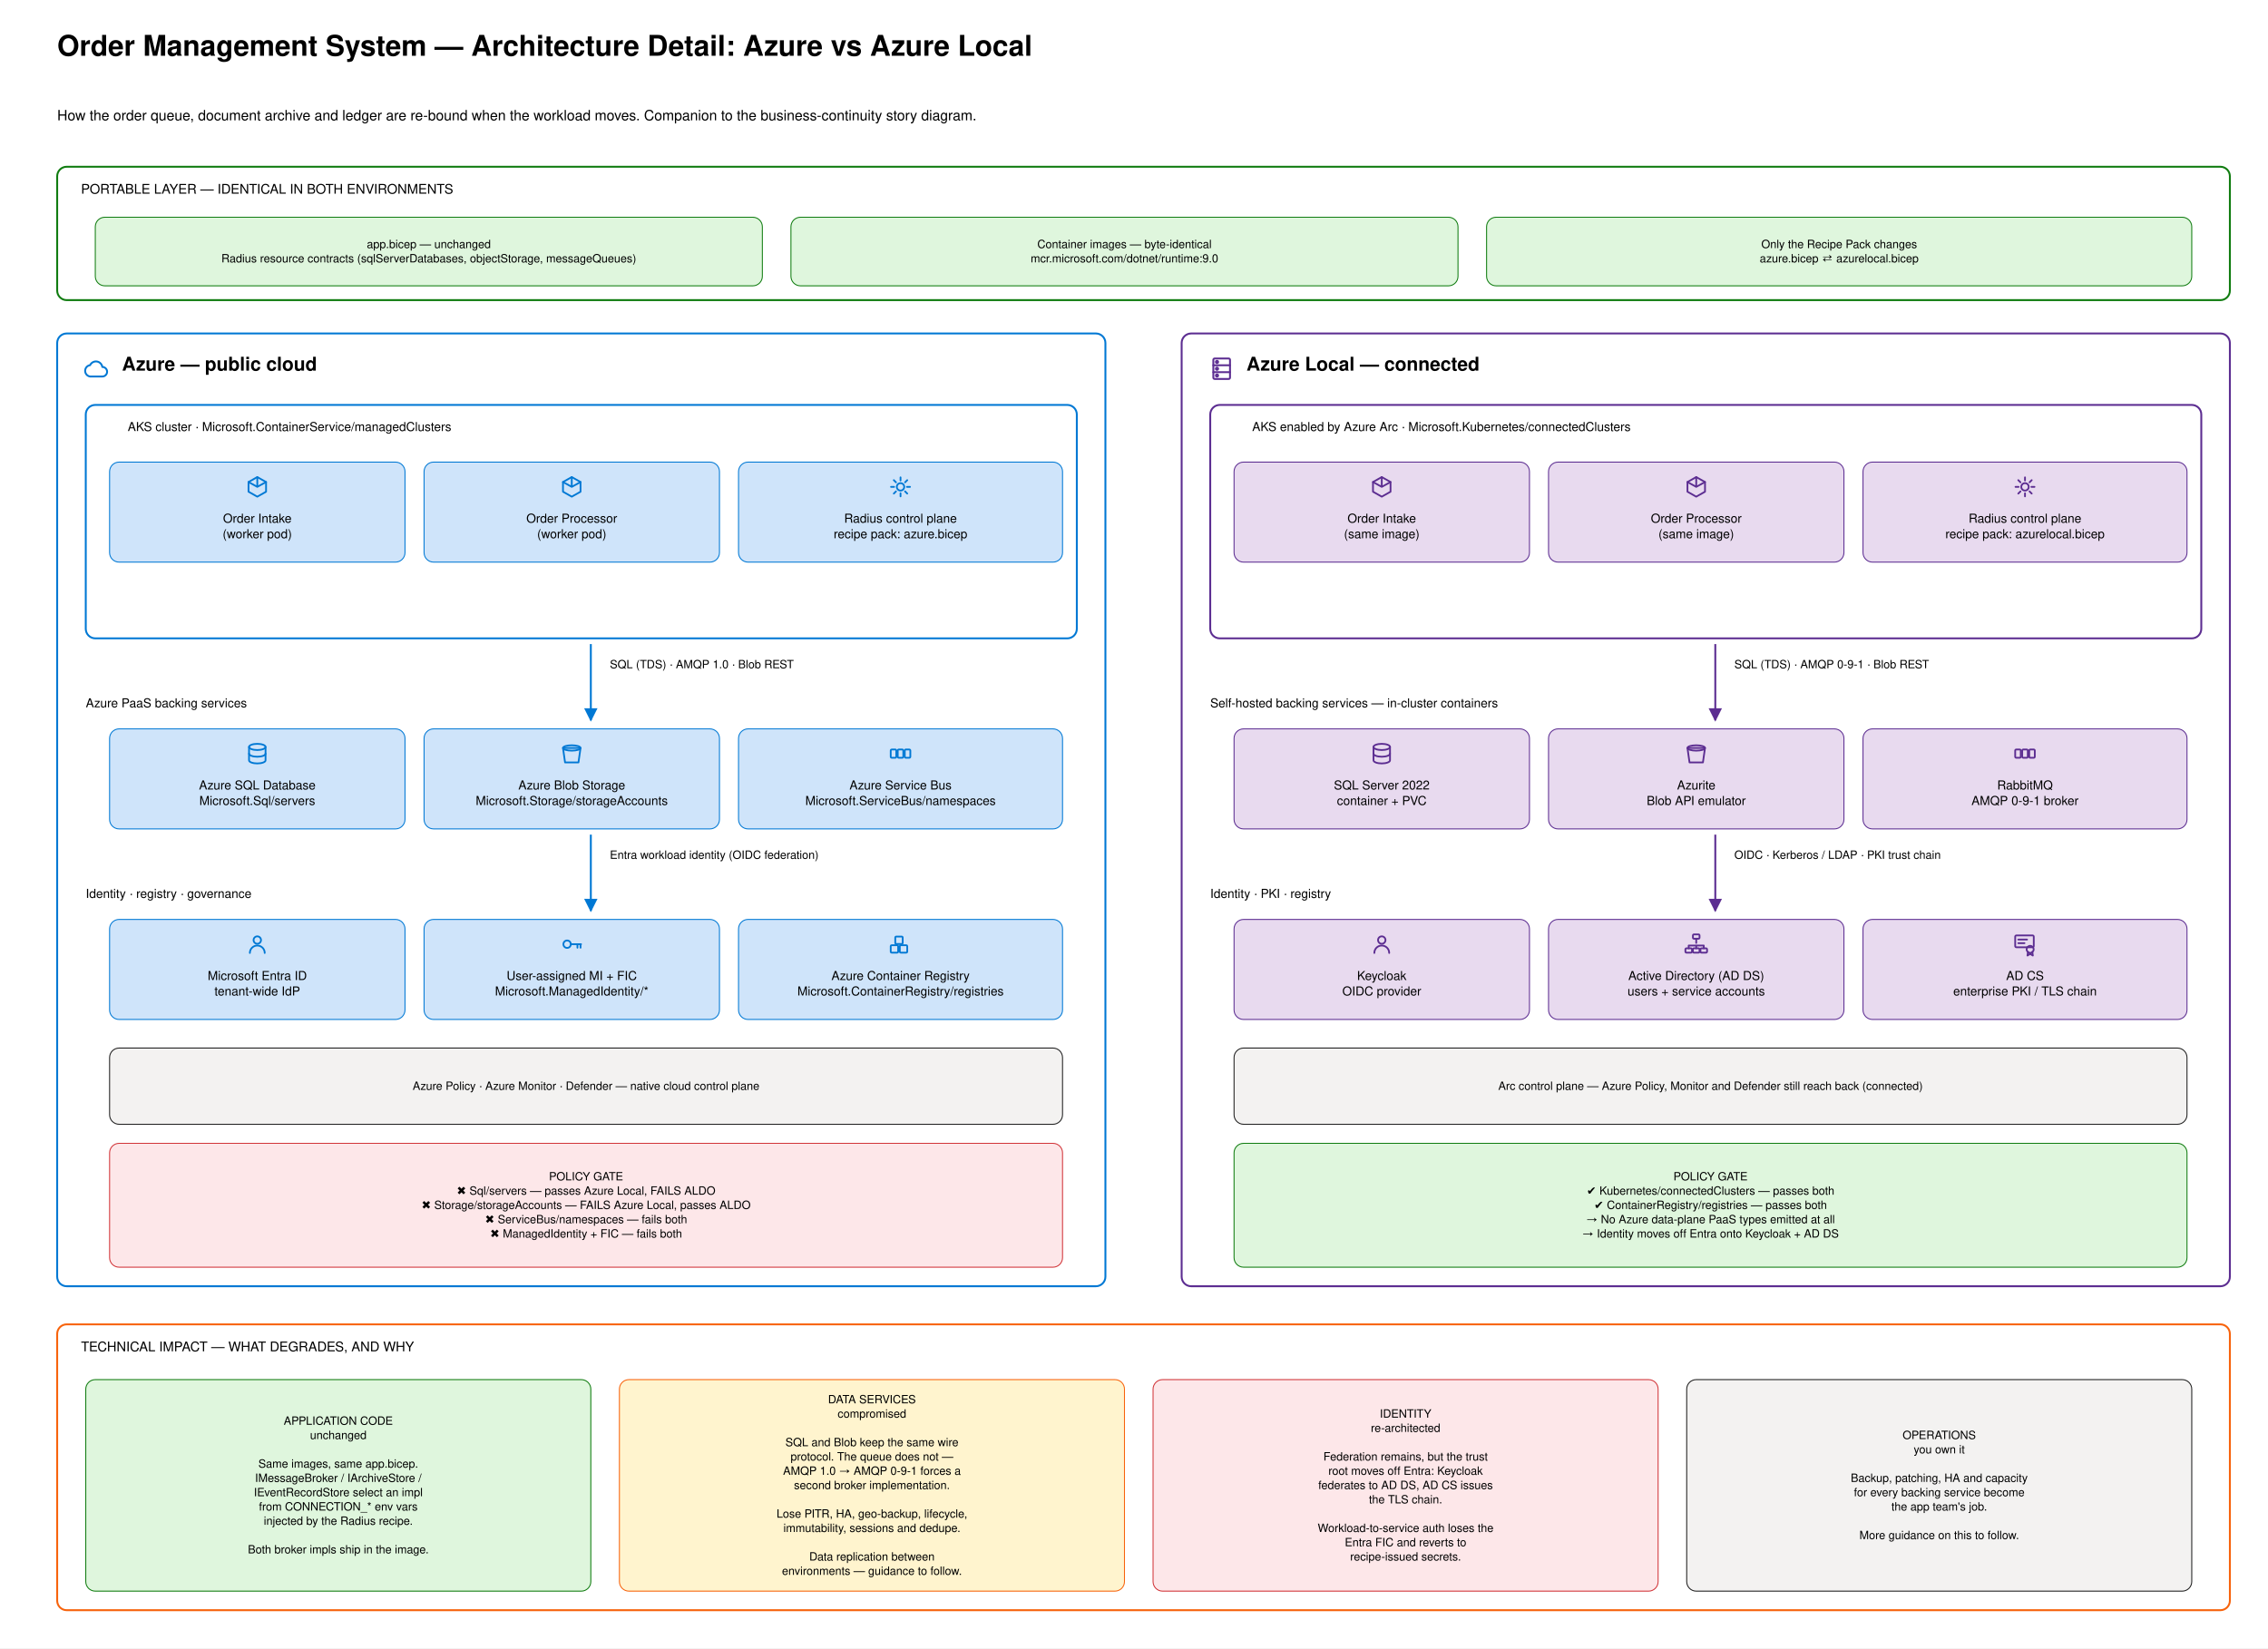
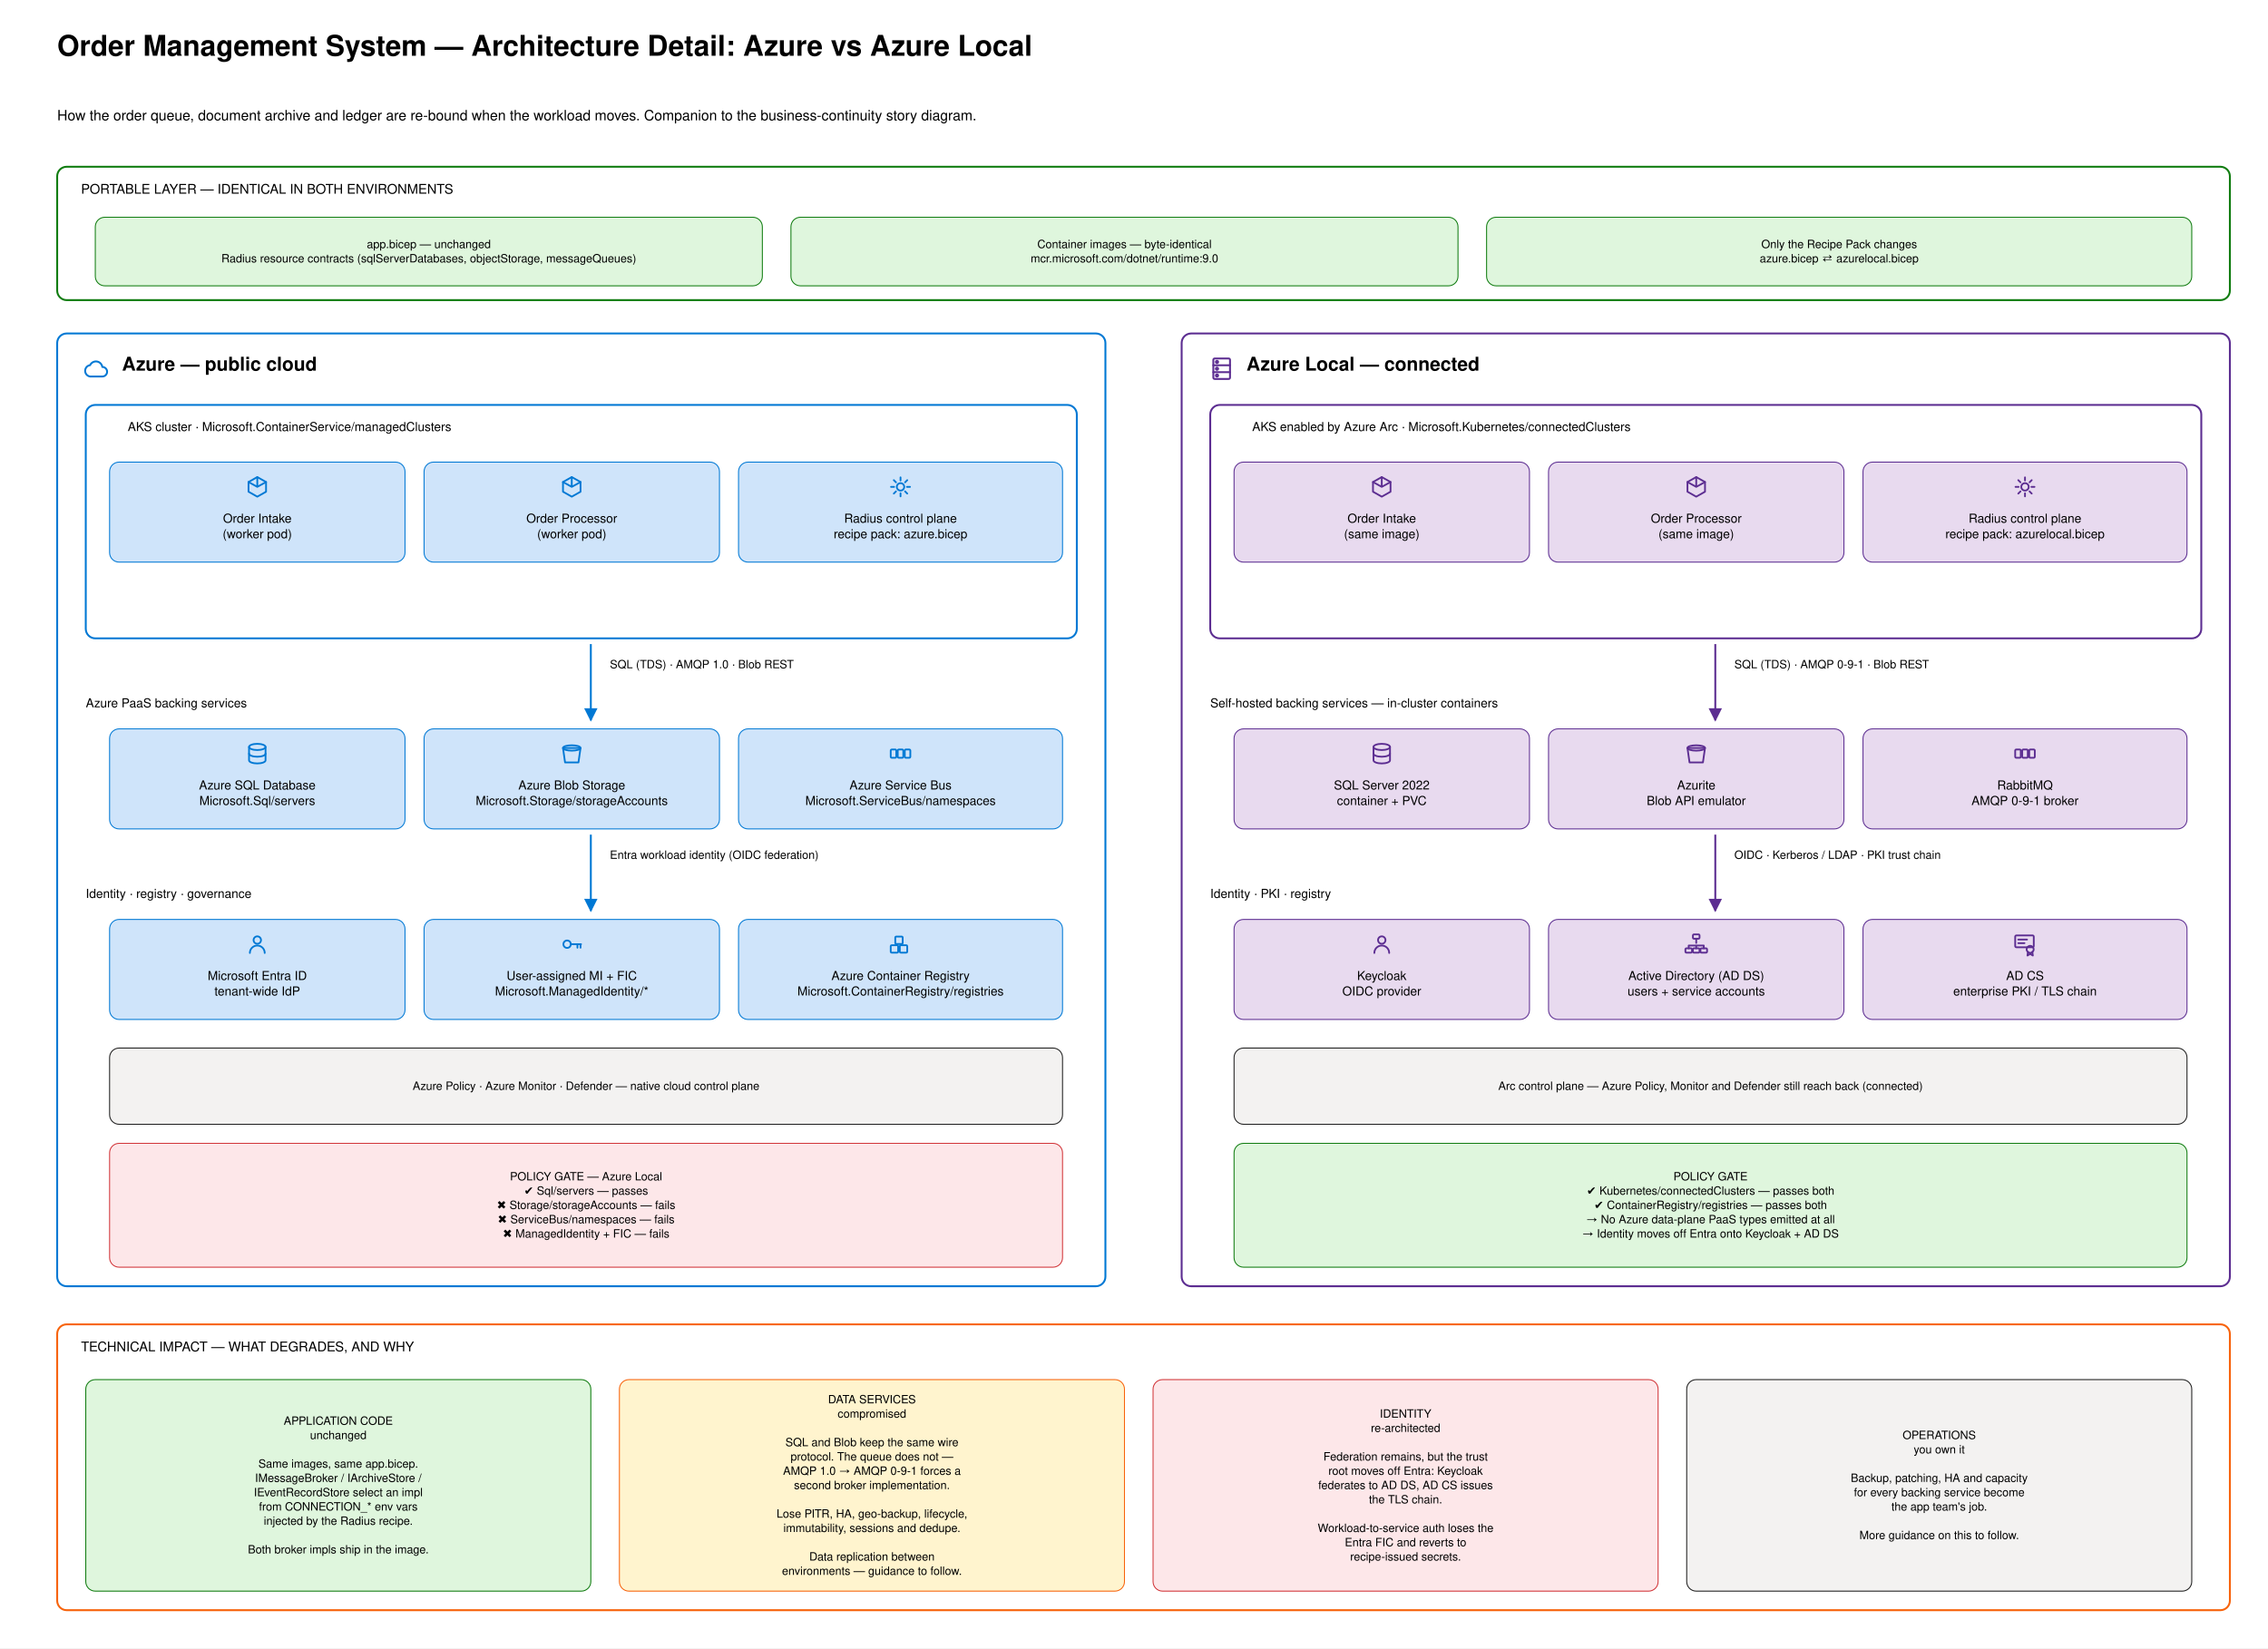
<svg xmlns="http://www.w3.org/2000/svg" width="2380" height="1730" viewBox="0 0 2380 1730" font-family="Segoe UI, Helvetica, Arial, sans-serif">
  <defs>
    <marker id="ah" viewBox="0 0 10 10" refX="9" refY="5" markerWidth="7" markerHeight="7" orient="auto-start-reverse">
      <path d="M 0 0 L 10 5 L 0 10 z" fill="context-stroke" />
    </marker>
  </defs>
  <rect width="2380" height="1730" fill="#ffffff" />
  <rect x="60" y="175" width="2280" height="140" rx="10" ry="10" fill="none" stroke="#107C10" stroke-width="2" />
  <rect x="100" y="228" width="700" height="72" rx="10" ry="10" fill="#DFF6DD" stroke="#107C10" stroke-width="1" />
  <rect x="830" y="228" width="700" height="72" rx="10" ry="10" fill="#DFF6DD" stroke="#107C10" stroke-width="1" />
  <rect x="1560" y="228" width="740" height="72" rx="10" ry="10" fill="#DFF6DD" stroke="#107C10" stroke-width="1" />
  <rect x="60" y="350" width="1100" height="1000" rx="10" ry="10" fill="none" stroke="#0078D4" stroke-width="2" />
  <rect x="1240" y="350" width="1100" height="1000" rx="10" ry="10" fill="none" stroke="#5C2D91" stroke-width="2" />
  <rect x="90" y="425" width="1040" height="245" rx="10" ry="10" fill="none" stroke="#0078D4" stroke-width="2" />
  <rect x="115" y="485" width="310" height="105" rx="10" ry="10" fill="#CFE4FA" stroke="#0078D4" stroke-width="1" />
  <g transform="translate(257.0 498.0) scale(1.083)" fill="none" stroke="#0078D4" stroke-width="1.7" stroke-linecap="round" stroke-linejoin="round">
    <path d="M12 2.5 l8.5 4.8 v9.4 L12 21.5 L3.5 16.7 V7.3 z" />
    <path d="M12 2.5 V12 M12 12 l8.5-4.7 M12 12 L3.5 7.3" />
  </g>
  <rect x="445" y="485" width="310" height="105" rx="10" ry="10" fill="#CFE4FA" stroke="#0078D4" stroke-width="1" />
  <g transform="translate(587.0 498.0) scale(1.083)" fill="none" stroke="#0078D4" stroke-width="1.7" stroke-linecap="round" stroke-linejoin="round">
    <path d="M12 2.5 l8.5 4.8 v9.4 L12 21.5 L3.5 16.7 V7.3 z" />
    <path d="M12 2.5 V12 M12 12 l8.5-4.7 M12 12 L3.5 7.3" />
  </g>
  <rect x="775" y="485" width="340" height="105" rx="10" ry="10" fill="#CFE4FA" stroke="#0078D4" stroke-width="1" />
  <g transform="translate(932.0 498.0) scale(1.083)" fill="none" stroke="#0078D4" stroke-width="1.7" stroke-linecap="round" stroke-linejoin="round">
    <circle cx="12" cy="12" r="3.6" />
    <line x1="18.2" y1="12.0" x2="21.2" y2="12.0" />
    <line x1="16.4" y1="16.4" x2="18.5" y2="18.5" />
    <line x1="12.0" y1="18.2" x2="12.0" y2="21.2" />
    <line x1="7.6" y1="16.4" x2="5.5" y2="18.5" />
    <line x1="5.8" y1="12.0" x2="2.8" y2="12.0" />
    <line x1="7.6" y1="7.6" x2="5.5" y2="5.5" />
    <line x1="12.0" y1="5.8" x2="12.0" y2="2.8" />
    <line x1="16.4" y1="7.6" x2="18.5" y2="5.5" />
  </g>
  <rect x="115" y="765" width="310" height="105" rx="10" ry="10" fill="#CFE4FA" stroke="#0078D4" stroke-width="1" />
  <g transform="translate(257.0 778.0) scale(1.083)" fill="none" stroke="#0078D4" stroke-width="1.7" stroke-linecap="round" stroke-linejoin="round">
    <ellipse cx="12" cy="5.5" rx="8" ry="3" />
    <path d="M4 5.5 v13 a8 3 0 0 0 16 0 V5.5" />
    <path d="M4 12 a8 3 0 0 0 16 0" />
  </g>
  <rect x="445" y="765" width="310" height="105" rx="10" ry="10" fill="#CFE4FA" stroke="#0078D4" stroke-width="1" />
  <g transform="translate(587.0 778.0) scale(1.083)" fill="none" stroke="#0078D4" stroke-width="1.7" stroke-linecap="round" stroke-linejoin="round">
    <path d="M3.5 6.5 h17 l-2 14 h-13 z" />
    <ellipse cx="12" cy="6.5" rx="8.5" ry="2.6" />
  </g>
  <rect x="775" y="765" width="340" height="105" rx="10" ry="10" fill="#CFE4FA" stroke="#0078D4" stroke-width="1" />
  <g transform="translate(932.0 778.0) scale(1.083)" fill="none" stroke="#0078D4" stroke-width="1.7" stroke-linecap="round" stroke-linejoin="round">
    <rect x="2.5" y="8" width="5.4" height="8" rx="1" />
    <rect x="9.3" y="8" width="5.4" height="8" rx="1" />
    <rect x="16.1" y="8" width="5.4" height="8" rx="1" />
  </g>
  <rect x="115" y="965" width="310" height="105" rx="10" ry="10" fill="#CFE4FA" stroke="#0078D4" stroke-width="1" />
  <g transform="translate(257.0 978.0) scale(1.083)" fill="none" stroke="#0078D4" stroke-width="1.7" stroke-linecap="round" stroke-linejoin="round">
    <circle cx="12" cy="8" r="3.6" />
    <path d="M4.8 20.5 a7.2 7.2 0 0 1 14.4 0" />
  </g>
  <rect x="445" y="965" width="310" height="105" rx="10" ry="10" fill="#CFE4FA" stroke="#0078D4" stroke-width="1" />
  <g transform="translate(587.0 978.0) scale(1.083)" fill="none" stroke="#0078D4" stroke-width="1.7" stroke-linecap="round" stroke-linejoin="round">
    <circle cx="7.5" cy="12" r="3.6" />
    <path d="M11.1 12 H21 M17.5 12 v3.4 M20.5 12 v3.4" />
  </g>
  <rect x="775" y="965" width="340" height="105" rx="10" ry="10" fill="#CFE4FA" stroke="#0078D4" stroke-width="1" />
  <g transform="translate(932.0 978.0) scale(1.083)" fill="none" stroke="#0078D4" stroke-width="1.7" stroke-linecap="round" stroke-linejoin="round">
    <rect x="2.5" y="13" width="7.2" height="7.2" rx="0.8" />
    <rect x="11.3" y="13" width="7.2" height="7.2" rx="0.8" />
    <rect x="6.9" y="4.6" width="7.2" height="7.2" rx="0.8" />
  </g>
  <rect x="115" y="1100" width="1000" height="80" rx="10" ry="10" fill="#F3F2F1" stroke="#1e1e1e" stroke-width="1" />
  <rect x="115" y="1200" width="1000" height="130" rx="10" ry="10" fill="#FDE7E9" stroke="#D13438" stroke-width="1" />
  <rect x="1270" y="425" width="1040" height="245" rx="10" ry="10" fill="none" stroke="#5C2D91" stroke-width="2" />
  <rect x="1295" y="485" width="310" height="105" rx="10" ry="10" fill="#E8DAEF" stroke="#5C2D91" stroke-width="1" />
  <g transform="translate(1437.0 498.0) scale(1.083)" fill="none" stroke="#5C2D91" stroke-width="1.7" stroke-linecap="round" stroke-linejoin="round">
    <path d="M12 2.5 l8.5 4.8 v9.4 L12 21.5 L3.5 16.7 V7.3 z" />
    <path d="M12 2.5 V12 M12 12 l8.5-4.7 M12 12 L3.5 7.3" />
  </g>
  <rect x="1625" y="485" width="310" height="105" rx="10" ry="10" fill="#E8DAEF" stroke="#5C2D91" stroke-width="1" />
  <g transform="translate(1767.0 498.0) scale(1.083)" fill="none" stroke="#5C2D91" stroke-width="1.7" stroke-linecap="round" stroke-linejoin="round">
    <path d="M12 2.5 l8.5 4.8 v9.4 L12 21.5 L3.5 16.7 V7.3 z" />
    <path d="M12 2.5 V12 M12 12 l8.5-4.7 M12 12 L3.5 7.3" />
  </g>
  <rect x="1955" y="485" width="340" height="105" rx="10" ry="10" fill="#E8DAEF" stroke="#5C2D91" stroke-width="1" />
  <g transform="translate(2112.0 498.0) scale(1.083)" fill="none" stroke="#5C2D91" stroke-width="1.7" stroke-linecap="round" stroke-linejoin="round">
    <circle cx="12" cy="12" r="3.6" />
    <line x1="18.2" y1="12.0" x2="21.2" y2="12.0" />
    <line x1="16.4" y1="16.4" x2="18.5" y2="18.5" />
    <line x1="12.0" y1="18.2" x2="12.0" y2="21.2" />
    <line x1="7.6" y1="16.4" x2="5.5" y2="18.5" />
    <line x1="5.8" y1="12.0" x2="2.8" y2="12.0" />
    <line x1="7.6" y1="7.6" x2="5.5" y2="5.5" />
    <line x1="12.0" y1="5.8" x2="12.0" y2="2.8" />
    <line x1="16.4" y1="7.6" x2="18.5" y2="5.5" />
  </g>
  <rect x="1295" y="765" width="310" height="105" rx="10" ry="10" fill="#E8DAEF" stroke="#5C2D91" stroke-width="1" />
  <g transform="translate(1437.0 778.0) scale(1.083)" fill="none" stroke="#5C2D91" stroke-width="1.7" stroke-linecap="round" stroke-linejoin="round">
    <ellipse cx="12" cy="5.5" rx="8" ry="3" />
    <path d="M4 5.5 v13 a8 3 0 0 0 16 0 V5.5" />
    <path d="M4 12 a8 3 0 0 0 16 0" />
  </g>
  <rect x="1625" y="765" width="310" height="105" rx="10" ry="10" fill="#E8DAEF" stroke="#5C2D91" stroke-width="1" />
  <g transform="translate(1767.0 778.0) scale(1.083)" fill="none" stroke="#5C2D91" stroke-width="1.7" stroke-linecap="round" stroke-linejoin="round">
    <path d="M3.5 6.5 h17 l-2 14 h-13 z" />
    <ellipse cx="12" cy="6.5" rx="8.5" ry="2.6" />
  </g>
  <rect x="1955" y="765" width="340" height="105" rx="10" ry="10" fill="#E8DAEF" stroke="#5C2D91" stroke-width="1" />
  <g transform="translate(2112.0 778.0) scale(1.083)" fill="none" stroke="#5C2D91" stroke-width="1.7" stroke-linecap="round" stroke-linejoin="round">
    <rect x="2.5" y="8" width="5.4" height="8" rx="1" />
    <rect x="9.3" y="8" width="5.4" height="8" rx="1" />
    <rect x="16.1" y="8" width="5.4" height="8" rx="1" />
  </g>
  <rect x="1295" y="965" width="310" height="105" rx="10" ry="10" fill="#E8DAEF" stroke="#5C2D91" stroke-width="1" />
  <g transform="translate(1437.0 978.0) scale(1.083)" fill="none" stroke="#5C2D91" stroke-width="1.7" stroke-linecap="round" stroke-linejoin="round">
    <circle cx="12" cy="8" r="3.6" />
    <path d="M4.8 20.5 a7.2 7.2 0 0 1 14.4 0" />
  </g>
  <rect x="1625" y="965" width="310" height="105" rx="10" ry="10" fill="#E8DAEF" stroke="#5C2D91" stroke-width="1" />
  <g transform="translate(1767.0 978.0) scale(1.083)" fill="none" stroke="#5C2D91" stroke-width="1.7" stroke-linecap="round" stroke-linejoin="round">
    <rect x="8.8" y="2.5" width="6.4" height="4.2" rx="1" />
    <rect x="1.5" y="16" width="6.4" height="4.2" rx="1" />
    <rect x="8.8" y="16" width="6.4" height="4.2" rx="1" />
    <rect x="16.1" y="16" width="6.4" height="4.2" rx="1" />
    <path d="M12 6.7 v4.1 M4.7 16 v-2.7 h14.6 v2.7 M12 13.3 v2.7" />
  </g>
  <rect x="1955" y="965" width="340" height="105" rx="10" ry="10" fill="#E8DAEF" stroke="#5C2D91" stroke-width="1" />
  <g transform="translate(2112.0 978.0) scale(1.083)" fill="none" stroke="#5C2D91" stroke-width="1.7" stroke-linecap="round" stroke-linejoin="round">
    <rect x="2.5" y="3.5" width="18" height="11.5" rx="1.2" />
    <line x1="5.5" y1="7.5" x2="14" y2="7.5" />
    <line x1="5.5" y1="11" x2="11.5" y2="11" />
    <circle cx="17" cy="17" r="3.4" />
    <path d="M14.9 19.4 L14.4 23 L17 21.4 L19.6 23 L19.1 19.4" />
  </g>
  <rect x="1295" y="1100" width="1000" height="80" rx="10" ry="10" fill="#F3F2F1" stroke="#1e1e1e" stroke-width="1" />
  <rect x="1295" y="1200" width="1000" height="130" rx="10" ry="10" fill="#DFF6DD" stroke="#107C10" stroke-width="1" />
  <rect x="60" y="1390" width="2280" height="300" rx="10" ry="10" fill="none" stroke="#F7630C" stroke-width="2" />
  <rect x="90" y="1448" width="530" height="222" rx="10" ry="10" fill="#DFF6DD" stroke="#107C10" stroke-width="1" />
  <rect x="650" y="1448" width="530" height="222" rx="10" ry="10" fill="#FFF4CE" stroke="#F7630C" stroke-width="1" />
  <rect x="1210" y="1448" width="530" height="222" rx="10" ry="10" fill="#FDE7E9" stroke="#D13438" stroke-width="1" />
  <rect x="1770" y="1448" width="530" height="222" rx="10" ry="10" fill="#F3F2F1" stroke="#1e1e1e" stroke-width="1" />
  <line x1="620" y1="676" x2="620" y2="756" stroke="#0078D4" stroke-width="2" marker-end="url(#ah)" />
  <line x1="620" y1="876" x2="620" y2="956" stroke="#0078D4" stroke-width="2" marker-end="url(#ah)" />
  <line x1="1800" y1="676" x2="1800" y2="756" stroke="#5C2D91" stroke-width="2" marker-end="url(#ah)" />
  <line x1="1800" y1="876" x2="1800" y2="956" stroke="#5C2D91" stroke-width="2" marker-end="url(#ah)" />
  <g transform="translate(88.0 373.0) scale(1.167)" fill="none" stroke="#0078D4" stroke-width="1.7" stroke-linecap="round" stroke-linejoin="round">
    <path d="M7 19 h9.6 a4.3 4.3 0 0 0 0-8.6 a5.8 5.8 0 0 0-11-1.6 A4.4 4.4 0 0 0 7 19 z" />
  </g>
  <g transform="translate(1268.0 373.0) scale(1.167)" fill="none" stroke="#5C2D91" stroke-width="1.7" stroke-linecap="round" stroke-linejoin="round">
    <rect x="4.5" y="2.8" width="15" height="18.4" rx="1.2" />
    <line x1="4.5" y1="8.9" x2="19.5" y2="8.9" />
    <line x1="4.5" y1="15.1" x2="19.5" y2="15.1" />
    <circle cx="7.8" cy="5.9" r="1" />
    <circle cx="7.8" cy="12" r="1" />
    <circle cx="7.8" cy="18.1" r="1" />
  </g>
  <text x="60" y="58.5" font-size="30" fill="#000000" text-anchor="start" font-weight="600">Order Management System — Architecture Detail: Azure vs Azure Local</text>
  <text x="60" y="126.3" font-size="15" fill="#000000" text-anchor="start">How the order queue, document archive and ledger are re-bound when the workload moves. Companion to the business-continuity story diagram.</text>
  <text x="85" y="203.3" font-size="14" fill="#000000" text-anchor="start">PORTABLE LAYER — IDENTICAL IN BOTH ENVIRONMENTS</text>
  <text x="450" y="260.4" font-size="12" fill="#000000" text-anchor="middle">app.bicep — unchanged</text>
  <text x="450" y="275.4" font-size="12" fill="#000000" text-anchor="middle">Radius resource contracts (sqlServerDatabases, objectStorage, messageQueues)</text>
  <text x="1180" y="260.4" font-size="12" fill="#000000" text-anchor="middle">Container images — byte-identical</text>
  <text x="1180" y="275.4" font-size="12" fill="#000000" text-anchor="middle">mcr.microsoft.com/dotnet/runtime:9.0</text>
  <text x="1930" y="260.4" font-size="12" fill="#000000" text-anchor="middle">Only the Recipe Pack changes</text>
  <text x="1930" y="275.4" font-size="12" fill="#000000" text-anchor="middle">azure.bicep   ⇄   azurelocal.bicep</text>
  <text x="128" y="389.0" font-size="20" fill="#000000" text-anchor="start" font-weight="600">Azure — public cloud</text>
  <text x="134" y="452.4" font-size="13" fill="#000000" text-anchor="start">AKS cluster  ·  Microsoft.ContainerService/managedClusters</text>
  <text x="270" y="548.6" font-size="13" fill="#000000" text-anchor="middle">Order Intake</text>
  <text x="270" y="564.9" font-size="13" fill="#000000" text-anchor="middle">(worker pod)</text>
  <text x="600" y="548.6" font-size="13" fill="#000000" text-anchor="middle">Order Processor</text>
  <text x="600" y="564.9" font-size="13" fill="#000000" text-anchor="middle">(worker pod)</text>
  <text x="945" y="548.6" font-size="13" fill="#000000" text-anchor="middle">Radius control plane</text>
  <text x="945" y="564.9" font-size="13" fill="#000000" text-anchor="middle">recipe pack: azure.bicep</text>
  <text x="640" y="701.4" font-size="12" fill="#000000" text-anchor="start">SQL (TDS) · AMQP 1.0 · Blob REST</text>
  <text x="90" y="742.4" font-size="13" fill="#000000" text-anchor="start">Azure PaaS backing services</text>
  <text x="270" y="828.6" font-size="13" fill="#000000" text-anchor="middle">Azure SQL Database</text>
  <text x="270" y="844.9" font-size="13" fill="#000000" text-anchor="middle">Microsoft.Sql/servers</text>
  <text x="600" y="828.6" font-size="13" fill="#000000" text-anchor="middle">Azure Blob Storage</text>
  <text x="600" y="844.9" font-size="13" fill="#000000" text-anchor="middle">Microsoft.Storage/storageAccounts</text>
  <text x="945" y="828.6" font-size="13" fill="#000000" text-anchor="middle">Azure Service Bus</text>
  <text x="945" y="844.9" font-size="13" fill="#000000" text-anchor="middle">Microsoft.ServiceBus/namespaces</text>
  <text x="640" y="901.4" font-size="12" fill="#000000" text-anchor="start">Entra workload identity (OIDC federation)</text>
  <text x="90" y="942.4" font-size="13" fill="#000000" text-anchor="start">Identity  ·  registry  ·  governance</text>
  <text x="270" y="1028.6" font-size="13" fill="#000000" text-anchor="middle">Microsoft Entra ID</text>
  <text x="270" y="1044.8" font-size="13" fill="#000000" text-anchor="middle">tenant-wide IdP</text>
  <text x="600" y="1028.6" font-size="13" fill="#000000" text-anchor="middle">User-assigned MI + FIC</text>
  <text x="600" y="1044.8" font-size="13" fill="#000000" text-anchor="middle">Microsoft.ManagedIdentity/*</text>
  <text x="945" y="1028.6" font-size="13" fill="#000000" text-anchor="middle">Azure Container Registry</text>
  <text x="945" y="1044.8" font-size="13" fill="#000000" text-anchor="middle">Microsoft.ContainerRegistry/registries</text>
  <text x="615" y="1143.9" font-size="12" fill="#000000" text-anchor="middle">Azure Policy  ·  Azure Monitor  ·  Defender — native cloud control plane</text>
-   <text x="615" y="1238.9" font-size="12" fill="#000000" text-anchor="middle">POLICY GATE</text>
-   <text x="615" y="1253.9" font-size="12" fill="#000000" text-anchor="middle">✖  Sql/servers — passes Azure Local, FAILS ALDO</text>
-   <text x="615" y="1268.9" font-size="12" fill="#000000" text-anchor="middle">✖  Storage/storageAccounts — FAILS Azure Local, passes ALDO</text>
-   <text x="615" y="1283.9" font-size="12" fill="#000000" text-anchor="middle">✖  ServiceBus/namespaces — fails both</text>
-   <text x="615" y="1298.9" font-size="12" fill="#000000" text-anchor="middle">✖  ManagedIdentity + FIC — fails both</text>
+   <text x="615" y="1238.9" font-size="12" fill="#000000" text-anchor="middle">POLICY GATE — Azure Local</text>
+   <text x="615" y="1253.9" font-size="12" fill="#000000" text-anchor="middle">✔  Sql/servers — passes</text>
+   <text x="615" y="1268.9" font-size="12" fill="#000000" text-anchor="middle">✖  Storage/storageAccounts — fails</text>
+   <text x="615" y="1283.9" font-size="12" fill="#000000" text-anchor="middle">✖  ServiceBus/namespaces — fails</text>
+   <text x="615" y="1298.9" font-size="12" fill="#000000" text-anchor="middle">✖  ManagedIdentity + FIC — fails</text>
  <text x="1308" y="389.0" font-size="20" fill="#000000" text-anchor="start" font-weight="600">Azure Local — connected</text>
  <text x="1314" y="452.4" font-size="13" fill="#000000" text-anchor="start">AKS enabled by Azure Arc  ·  Microsoft.Kubernetes/connectedClusters</text>
  <text x="1450" y="548.6" font-size="13" fill="#000000" text-anchor="middle">Order Intake</text>
  <text x="1450" y="564.9" font-size="13" fill="#000000" text-anchor="middle">(same image)</text>
  <text x="1780" y="548.6" font-size="13" fill="#000000" text-anchor="middle">Order Processor</text>
  <text x="1780" y="564.9" font-size="13" fill="#000000" text-anchor="middle">(same image)</text>
  <text x="2125" y="548.6" font-size="13" fill="#000000" text-anchor="middle">Radius control plane</text>
  <text x="2125" y="564.9" font-size="13" fill="#000000" text-anchor="middle">recipe pack: azurelocal.bicep</text>
  <text x="1820" y="701.4" font-size="12" fill="#000000" text-anchor="start">SQL (TDS) · AMQP 0-9-1 · Blob REST</text>
  <text x="1270" y="742.4" font-size="13" fill="#000000" text-anchor="start">Self-hosted backing services — in-cluster containers</text>
  <text x="1450" y="828.6" font-size="13" fill="#000000" text-anchor="middle">SQL Server 2022</text>
  <text x="1450" y="844.9" font-size="13" fill="#000000" text-anchor="middle">container + PVC</text>
  <text x="1780" y="828.6" font-size="13" fill="#000000" text-anchor="middle">Azurite</text>
  <text x="1780" y="844.9" font-size="13" fill="#000000" text-anchor="middle">Blob API emulator</text>
  <text x="2125" y="828.6" font-size="13" fill="#000000" text-anchor="middle">RabbitMQ</text>
  <text x="2125" y="844.9" font-size="13" fill="#000000" text-anchor="middle">AMQP 0-9-1 broker</text>
  <text x="1820" y="901.4" font-size="12" fill="#000000" text-anchor="start">OIDC · Kerberos / LDAP · PKI trust chain</text>
  <text x="1270" y="942.4" font-size="13" fill="#000000" text-anchor="start">Identity  ·  PKI  ·  registry</text>
  <text x="1450" y="1028.6" font-size="13" fill="#000000" text-anchor="middle">Keycloak</text>
  <text x="1450" y="1044.8" font-size="13" fill="#000000" text-anchor="middle">OIDC provider</text>
  <text x="1780" y="1028.6" font-size="13" fill="#000000" text-anchor="middle">Active Directory (AD DS)</text>
  <text x="1780" y="1044.8" font-size="13" fill="#000000" text-anchor="middle">users + service accounts</text>
  <text x="2125" y="1028.6" font-size="13" fill="#000000" text-anchor="middle">AD CS</text>
  <text x="2125" y="1044.8" font-size="13" fill="#000000" text-anchor="middle">enterprise PKI / TLS chain</text>
  <text x="1795" y="1143.9" font-size="12" fill="#000000" text-anchor="middle">Arc control plane — Azure Policy, Monitor and Defender still reach back (connected)</text>
  <text x="1795" y="1238.9" font-size="12" fill="#000000" text-anchor="middle">POLICY GATE</text>
  <text x="1795" y="1253.9" font-size="12" fill="#000000" text-anchor="middle">✔  Kubernetes/connectedClusters — passes both</text>
  <text x="1795" y="1268.9" font-size="12" fill="#000000" text-anchor="middle">✔  ContainerRegistry/registries — passes both</text>
  <text x="1795" y="1283.9" font-size="12" fill="#000000" text-anchor="middle">→  No Azure data-plane PaaS types emitted at all</text>
  <text x="1795" y="1298.9" font-size="12" fill="#000000" text-anchor="middle">→  Identity moves off Entra onto Keycloak + AD DS</text>
  <text x="85" y="1418.3" font-size="14" fill="#000000" text-anchor="start">TECHNICAL IMPACT — WHAT DEGRADES, AND WHY</text>
  <text x="355" y="1495.4" font-size="12" fill="#000000" text-anchor="middle">APPLICATION CODE</text>
  <text x="355" y="1510.4" font-size="12" fill="#000000" text-anchor="middle">unchanged</text>
  <text x="355" y="1525.4" font-size="12" fill="#000000" text-anchor="middle" />
  <text x="355" y="1540.4" font-size="12" fill="#000000" text-anchor="middle">Same images, same app.bicep.</text>
  <text x="355" y="1555.4" font-size="12" fill="#000000" text-anchor="middle">IMessageBroker / IArchiveStore /</text>
  <text x="355" y="1570.4" font-size="12" fill="#000000" text-anchor="middle">IEventRecordStore select an impl</text>
  <text x="355" y="1585.4" font-size="12" fill="#000000" text-anchor="middle">from CONNECTION_* env vars</text>
  <text x="355" y="1600.4" font-size="12" fill="#000000" text-anchor="middle">injected by the Radius recipe.</text>
  <text x="355" y="1615.4" font-size="12" fill="#000000" text-anchor="middle" />
  <text x="355" y="1630.4" font-size="12" fill="#000000" text-anchor="middle">Both broker impls ship in the image.</text>
  <text x="915" y="1472.9" font-size="12" fill="#000000" text-anchor="middle">DATA SERVICES</text>
  <text x="915" y="1487.9" font-size="12" fill="#000000" text-anchor="middle">compromised</text>
  <text x="915" y="1502.9" font-size="12" fill="#000000" text-anchor="middle" />
  <text x="915" y="1517.9" font-size="12" fill="#000000" text-anchor="middle">SQL and Blob keep the same wire</text>
  <text x="915" y="1532.9" font-size="12" fill="#000000" text-anchor="middle">protocol. The queue does not —</text>
  <text x="915" y="1547.9" font-size="12" fill="#000000" text-anchor="middle">AMQP 1.0 → AMQP 0-9-1 forces a</text>
  <text x="915" y="1562.9" font-size="12" fill="#000000" text-anchor="middle">second broker implementation.</text>
  <text x="915" y="1577.9" font-size="12" fill="#000000" text-anchor="middle" />
  <text x="915" y="1592.9" font-size="12" fill="#000000" text-anchor="middle">Lose PITR, HA, geo-backup, lifecycle,</text>
  <text x="915" y="1607.9" font-size="12" fill="#000000" text-anchor="middle">immutability, sessions and dedupe.</text>
  <text x="915" y="1622.9" font-size="12" fill="#000000" text-anchor="middle" />
  <text x="915" y="1637.9" font-size="12" fill="#000000" text-anchor="middle">Data replication between</text>
  <text x="915" y="1652.9" font-size="12" fill="#000000" text-anchor="middle">environments — guidance to follow.</text>
  <text x="1475" y="1487.9" font-size="12" fill="#000000" text-anchor="middle">IDENTITY</text>
  <text x="1475" y="1502.9" font-size="12" fill="#000000" text-anchor="middle">re-architected</text>
  <text x="1475" y="1517.9" font-size="12" fill="#000000" text-anchor="middle" />
  <text x="1475" y="1532.9" font-size="12" fill="#000000" text-anchor="middle">Federation remains, but the trust</text>
  <text x="1475" y="1547.9" font-size="12" fill="#000000" text-anchor="middle">root moves off Entra: Keycloak</text>
  <text x="1475" y="1562.9" font-size="12" fill="#000000" text-anchor="middle">federates to AD DS, AD CS issues</text>
  <text x="1475" y="1577.9" font-size="12" fill="#000000" text-anchor="middle">the TLS chain.</text>
  <text x="1475" y="1592.9" font-size="12" fill="#000000" text-anchor="middle" />
  <text x="1475" y="1607.9" font-size="12" fill="#000000" text-anchor="middle">Workload-to-service auth loses the</text>
  <text x="1475" y="1622.9" font-size="12" fill="#000000" text-anchor="middle">Entra FIC and reverts to</text>
  <text x="1475" y="1637.9" font-size="12" fill="#000000" text-anchor="middle">recipe-issued secrets.</text>
  <text x="2035" y="1510.4" font-size="12" fill="#000000" text-anchor="middle">OPERATIONS</text>
  <text x="2035" y="1525.4" font-size="12" fill="#000000" text-anchor="middle">you own it</text>
  <text x="2035" y="1540.4" font-size="12" fill="#000000" text-anchor="middle" />
  <text x="2035" y="1555.4" font-size="12" fill="#000000" text-anchor="middle">Backup, patching, HA and capacity</text>
  <text x="2035" y="1570.4" font-size="12" fill="#000000" text-anchor="middle">for every backing service become</text>
  <text x="2035" y="1585.4" font-size="12" fill="#000000" text-anchor="middle">the app team's job.</text>
  <text x="2035" y="1600.4" font-size="12" fill="#000000" text-anchor="middle" />
  <text x="2035" y="1615.4" font-size="12" fill="#000000" text-anchor="middle">More guidance on this to follow.</text>
</svg>
